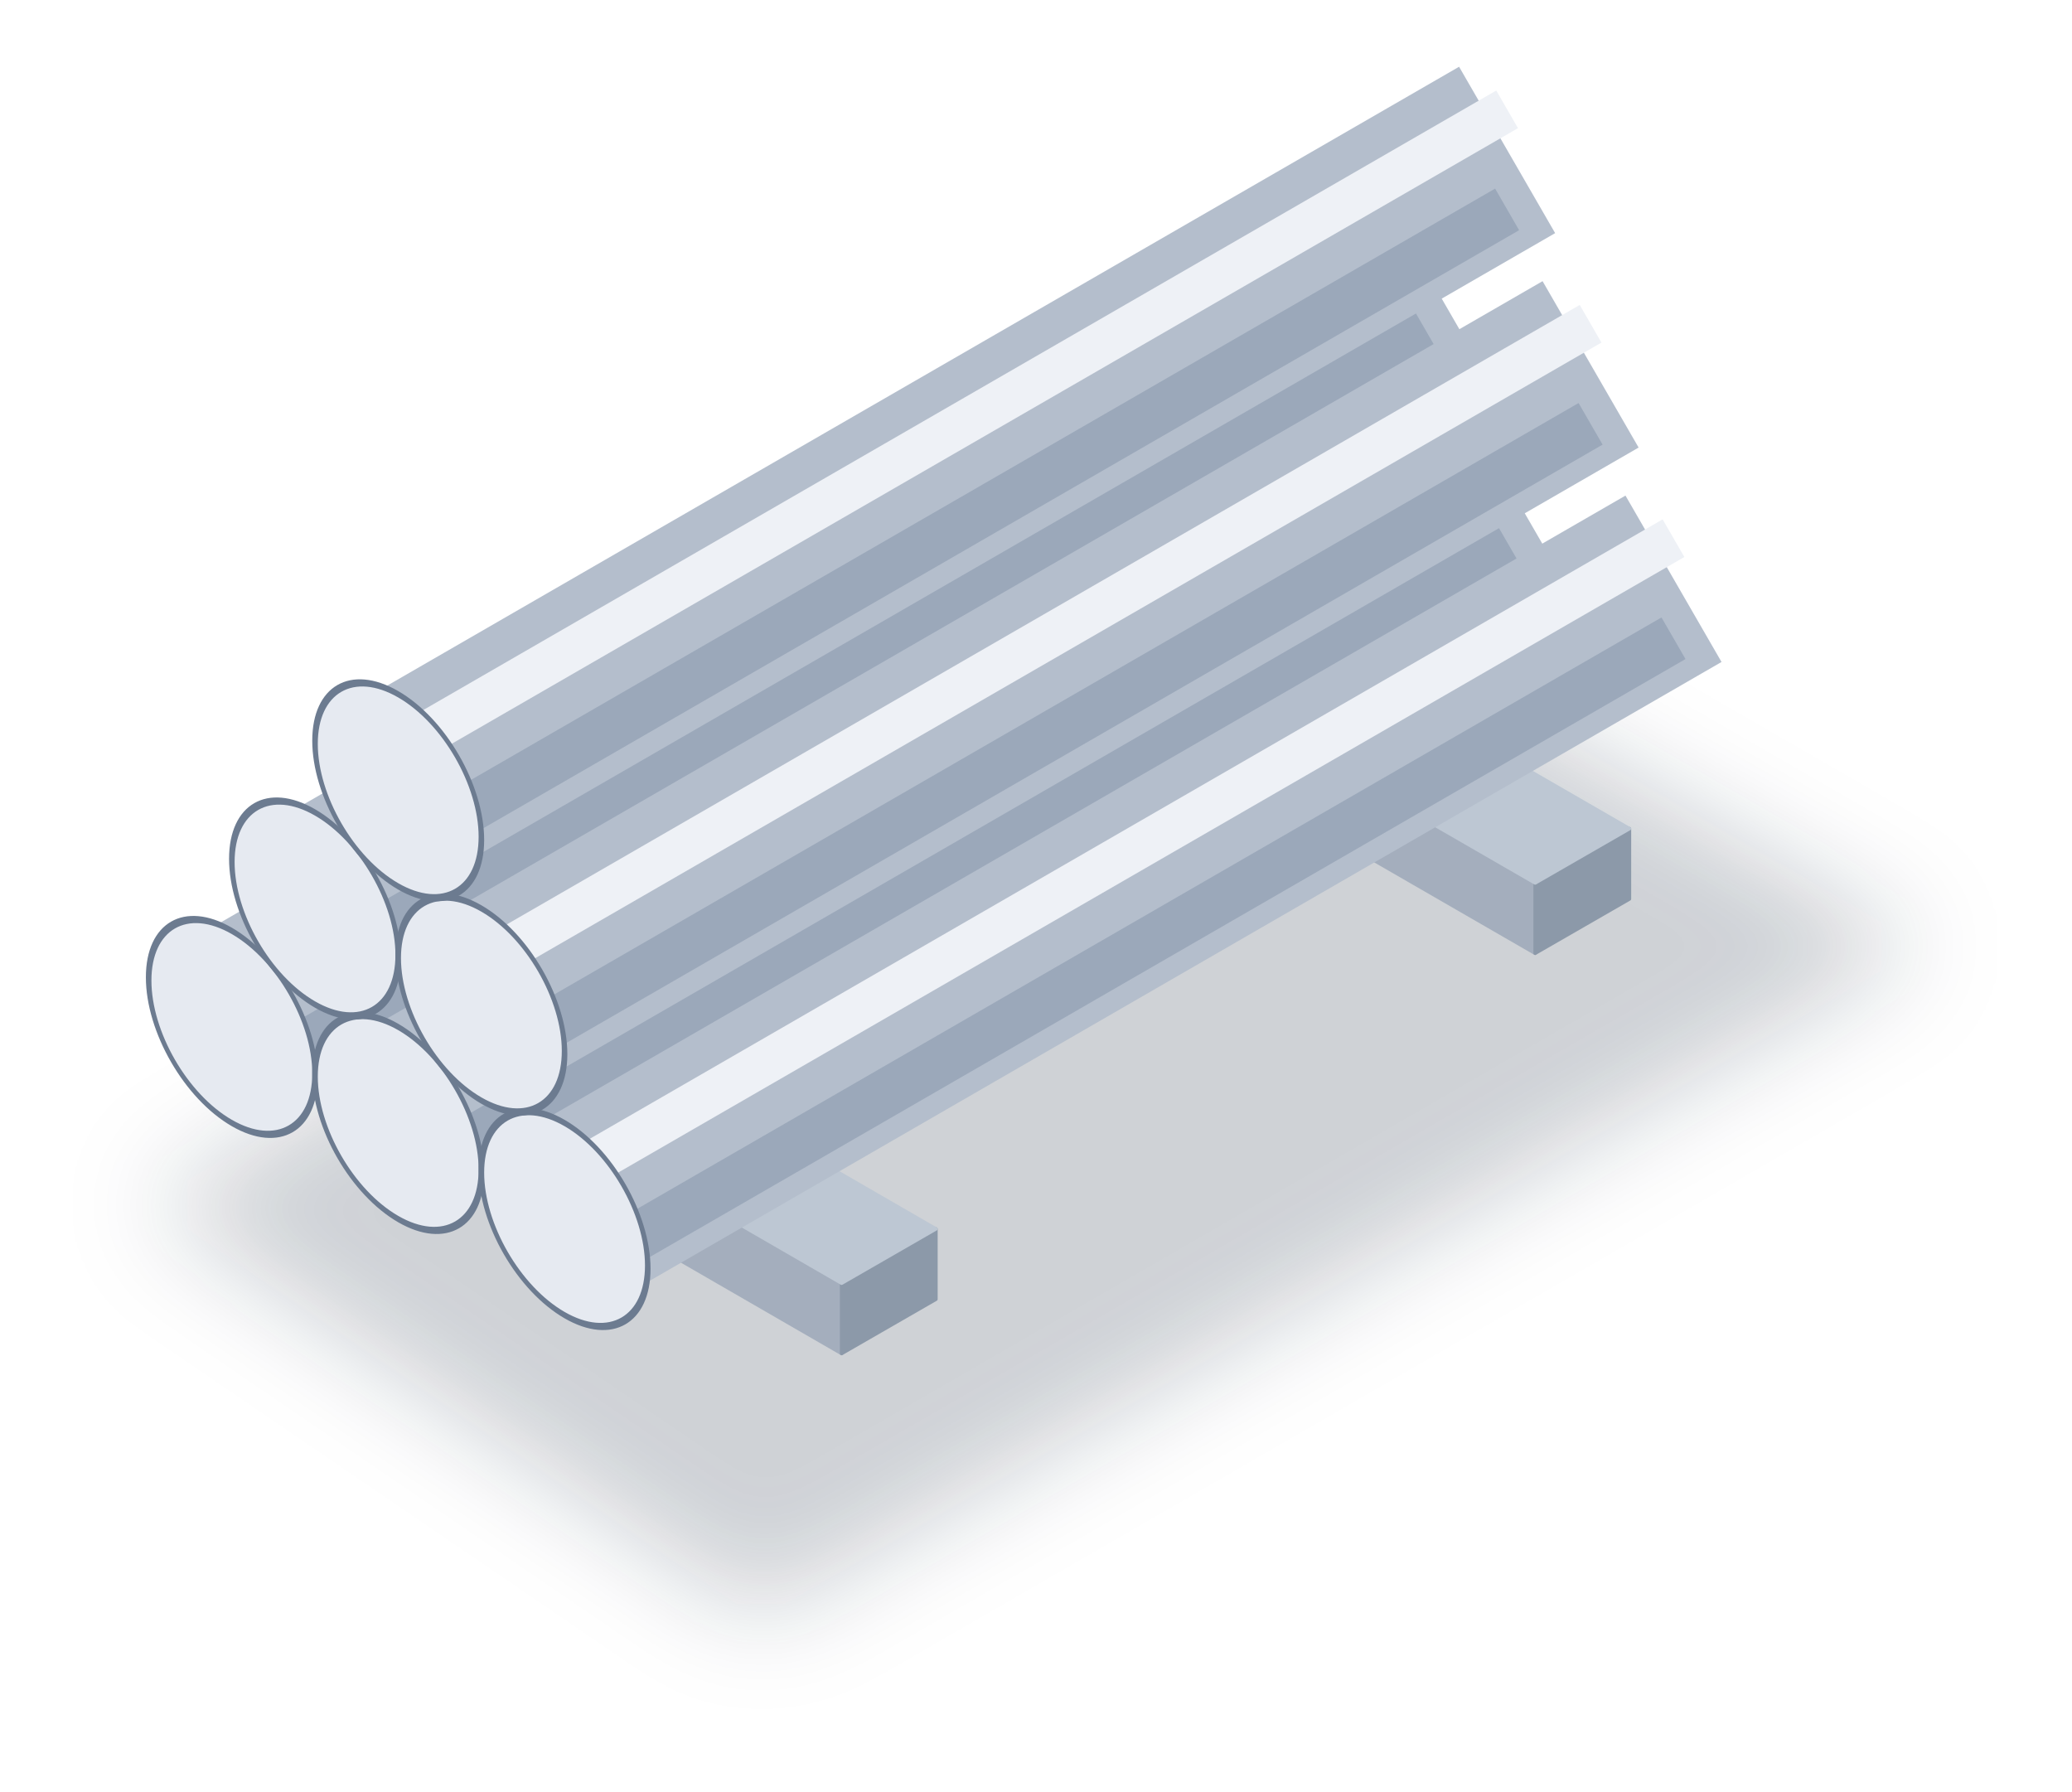
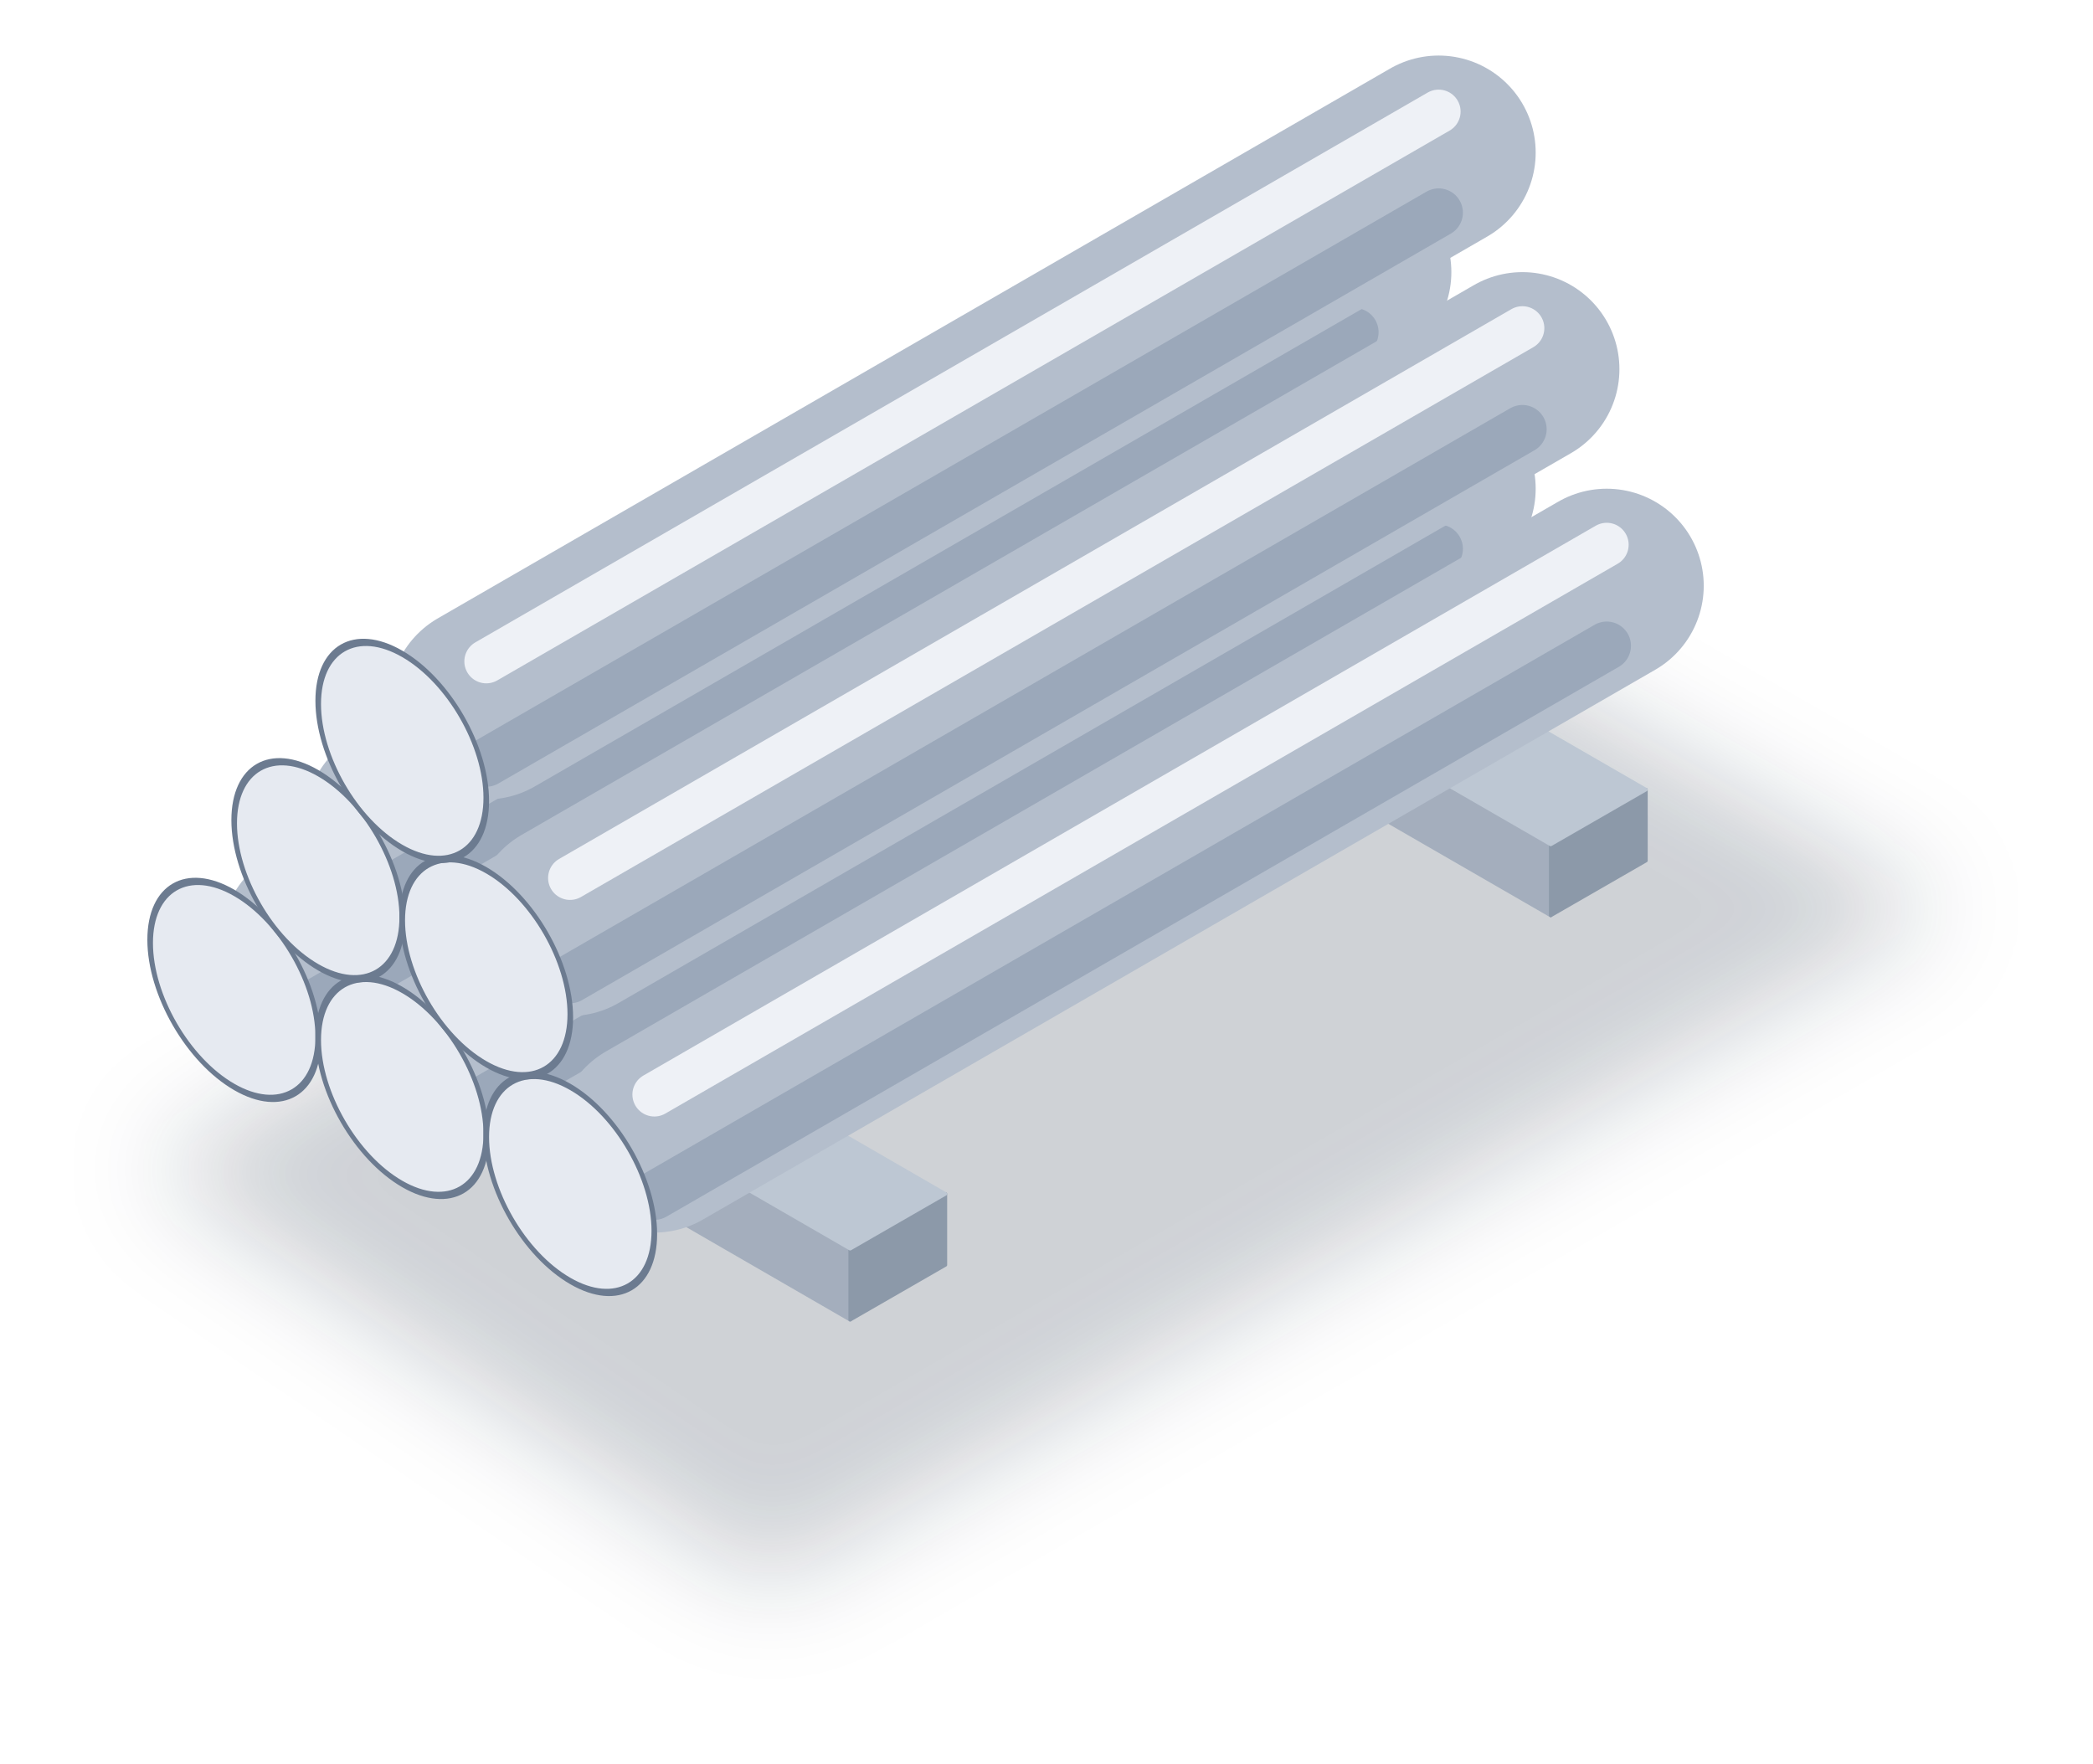
- <svg xmlns="http://www.w3.org/2000/svg" viewBox="-26 -200.1 362.4 312.9" width="362" height="313">
+ <svg xmlns="http://www.w3.org/2000/svg" viewBox="-26 -191.7 362.4 304.5" width="362" height="305">
  <defs>
    <filter id="b" x="-20%" y="-40%" width="140%" height="180%">
      <feGaussianBlur stdDeviation="9" />
    </filter>
  </defs>
  <polygon points="0,0 194,-112 310.4,-44.8 106.7,72.8" fill="#0A1B33" opacity=".2" filter="url(#b)" transform="translate(0,10)" />
  <polygon points="147.9,-88.2 242.5,-33.6 242.5,-45.9 147.9,-100.5" fill="#A4AEBD" stroke="#A4AEBD" stroke-width="0.6" stroke-linejoin="round" />
  <polygon points="242.5,-33.6 259,-43.1 259,-55.4 242.5,-45.9" fill="#8C99A9" stroke="#8C99A9" stroke-width="0.6" stroke-linejoin="round" />
  <polygon points="147.9,-100.5 164.4,-110 259,-55.4 242.5,-45.9" fill="#BDC7D3" stroke="#BDC7D3" stroke-width="0.6" stroke-linejoin="round" />
  <polygon points="26.7,-18.2 121.2,36.4 121.2,24.1 26.7,-30.5" fill="#A4AEBD" stroke="#A4AEBD" stroke-width="0.6" stroke-linejoin="round" />
  <polygon points="121.2,36.4 137.7,26.9 137.7,14.6 121.2,24.1" fill="#8C99A9" stroke="#8C99A9" stroke-width="0.6" stroke-linejoin="round" />
  <polygon points="26.7,-30.5 43.2,-40 137.7,14.6 121.2,24.1" fill="#BDC7D3" stroke="#BDC7D3" stroke-width="0.6" stroke-linejoin="round" />
-   <g stroke-linecap="butt">
-     <line x1="14.5" y1="-20.7" x2="208.5" y2="-132.7" stroke="#B4BECC" stroke-width="33.6" />
-     <line x1="14.5" y1="-27.8" x2="208.5" y2="-139.8" stroke="#EEF1F6" stroke-width="7.6" />
-     <line x1="14.5" y1="-10.3" x2="208.5" y2="-122.3" stroke="#8696AB" stroke-width="8.4" opacity=".55" />
-     <line x1="43.6" y1="-3.9" x2="237.6" y2="-115.9" stroke="#B4BECC" stroke-width="33.6" />
-     <line x1="43.6" y1="-11" x2="237.6" y2="-123" stroke="#EEF1F6" stroke-width="7.6" />
-     <line x1="43.6" y1="6.5" x2="237.6" y2="-105.5" stroke="#8696AB" stroke-width="8.4" opacity=".55" />
-     <line x1="29.1" y1="-41.4" x2="223.1" y2="-153.4" stroke="#B4BECC" stroke-width="33.6" />
-     <line x1="29.1" y1="-48.5" x2="223.1" y2="-160.5" stroke="#EEF1F6" stroke-width="7.6" />
-     <line x1="29.1" y1="-31" x2="223.1" y2="-143" stroke="#8696AB" stroke-width="8.4" opacity=".55" />
-     <line x1="72.7" y1="12.9" x2="266.7" y2="-99.1" stroke="#B4BECC" stroke-width="33.6" />
-     <line x1="72.7" y1="5.8" x2="266.7" y2="-106.2" stroke="#EEF1F6" stroke-width="7.6" />
-     <line x1="72.7" y1="23.3" x2="266.7" y2="-88.7" stroke="#8696AB" stroke-width="8.4" opacity=".55" />
-     <line x1="58.2" y1="-24.6" x2="252.2" y2="-136.6" stroke="#B4BECC" stroke-width="33.6" />
-     <line x1="58.2" y1="-31.7" x2="252.2" y2="-143.7" stroke="#EEF1F6" stroke-width="7.6" />
-     <line x1="58.2" y1="-14.2" x2="252.2" y2="-126.2" stroke="#8696AB" stroke-width="8.4" opacity=".55" />
-     <line x1="43.6" y1="-62.1" x2="237.6" y2="-174.1" stroke="#B4BECC" stroke-width="33.6" />
-     <line x1="43.6" y1="-69.2" x2="237.6" y2="-181.2" stroke="#EEF1F6" stroke-width="7.6" />
-     <line x1="43.6" y1="-51.7" x2="237.6" y2="-163.7" stroke="#8696AB" stroke-width="8.4" opacity=".55" />
+   <g stroke-linecap="round">
+     <line x1="29.1" y1="-29.1" x2="194" y2="-124.3" stroke="#B4BECC" stroke-width="33.6" />
+     <line x1="29.1" y1="-36.2" x2="194" y2="-131.4" stroke="#EEF1F6" stroke-width="7.6" />
+     <line x1="29.1" y1="-18.7" x2="194" y2="-113.9" stroke="#8696AB" stroke-width="8.4" opacity=".55" />
+     <line x1="58.2" y1="-12.3" x2="223.1" y2="-107.5" stroke="#B4BECC" stroke-width="33.6" />
+     <line x1="58.2" y1="-19.4" x2="223.1" y2="-114.6" stroke="#EEF1F6" stroke-width="7.6" />
+     <line x1="58.2" y1="-1.9" x2="223.1" y2="-97.1" stroke="#8696AB" stroke-width="8.4" opacity=".55" />
+     <line x1="43.6" y1="-49.8" x2="208.5" y2="-145" stroke="#B4BECC" stroke-width="33.6" />
+     <line x1="43.6" y1="-56.9" x2="208.5" y2="-152.1" stroke="#EEF1F6" stroke-width="7.6" />
+     <line x1="43.6" y1="-39.4" x2="208.5" y2="-134.6" stroke="#8696AB" stroke-width="8.4" opacity=".55" />
+     <line x1="87.3" y1="4.5" x2="252.2" y2="-90.7" stroke="#B4BECC" stroke-width="33.6" />
+     <line x1="87.3" y1="-2.6" x2="252.2" y2="-97.8" stroke="#EEF1F6" stroke-width="7.6" />
+     <line x1="87.3" y1="14.9" x2="252.2" y2="-80.3" stroke="#8696AB" stroke-width="8.4" opacity=".55" />
+     <line x1="72.7" y1="-33" x2="237.6" y2="-128.2" stroke="#B4BECC" stroke-width="33.6" />
+     <line x1="72.7" y1="-40.1" x2="237.6" y2="-135.3" stroke="#EEF1F6" stroke-width="7.6" />
+     <line x1="72.7" y1="-22.6" x2="237.6" y2="-117.8" stroke="#8696AB" stroke-width="8.4" opacity=".55" />
+     <line x1="58.2" y1="-70.5" x2="223.1" y2="-165.7" stroke="#B4BECC" stroke-width="33.6" />
+     <line x1="58.2" y1="-77.6" x2="223.1" y2="-172.8" stroke="#EEF1F6" stroke-width="7.6" />
+     <line x1="58.2" y1="-60.1" x2="223.1" y2="-155.3" stroke="#8696AB" stroke-width="8.4" opacity=".55" />
  </g>
  <g transform="matrix(48.497,28.000,0,-56.000,0,0)">
    <circle cx="0.3" cy="0.52" r="0.3" fill="#E6EAF1" stroke="#6C7B90" stroke-width="0.02" />
    <circle cx="0.9" cy="0.52" r="0.3" fill="#E6EAF1" stroke="#6C7B90" stroke-width="0.02" />
    <circle cx="0.6" cy="1.04" r="0.3" fill="#E6EAF1" stroke="#6C7B90" stroke-width="0.02" />
    <circle cx="1.5" cy="0.52" r="0.3" fill="#E6EAF1" stroke="#6C7B90" stroke-width="0.02" />
    <circle cx="1.2" cy="1.04" r="0.3" fill="#E6EAF1" stroke="#6C7B90" stroke-width="0.02" />
    <circle cx="0.9" cy="1.559" r="0.3" fill="#E6EAF1" stroke="#6C7B90" stroke-width="0.02" />
  </g>
</svg>
